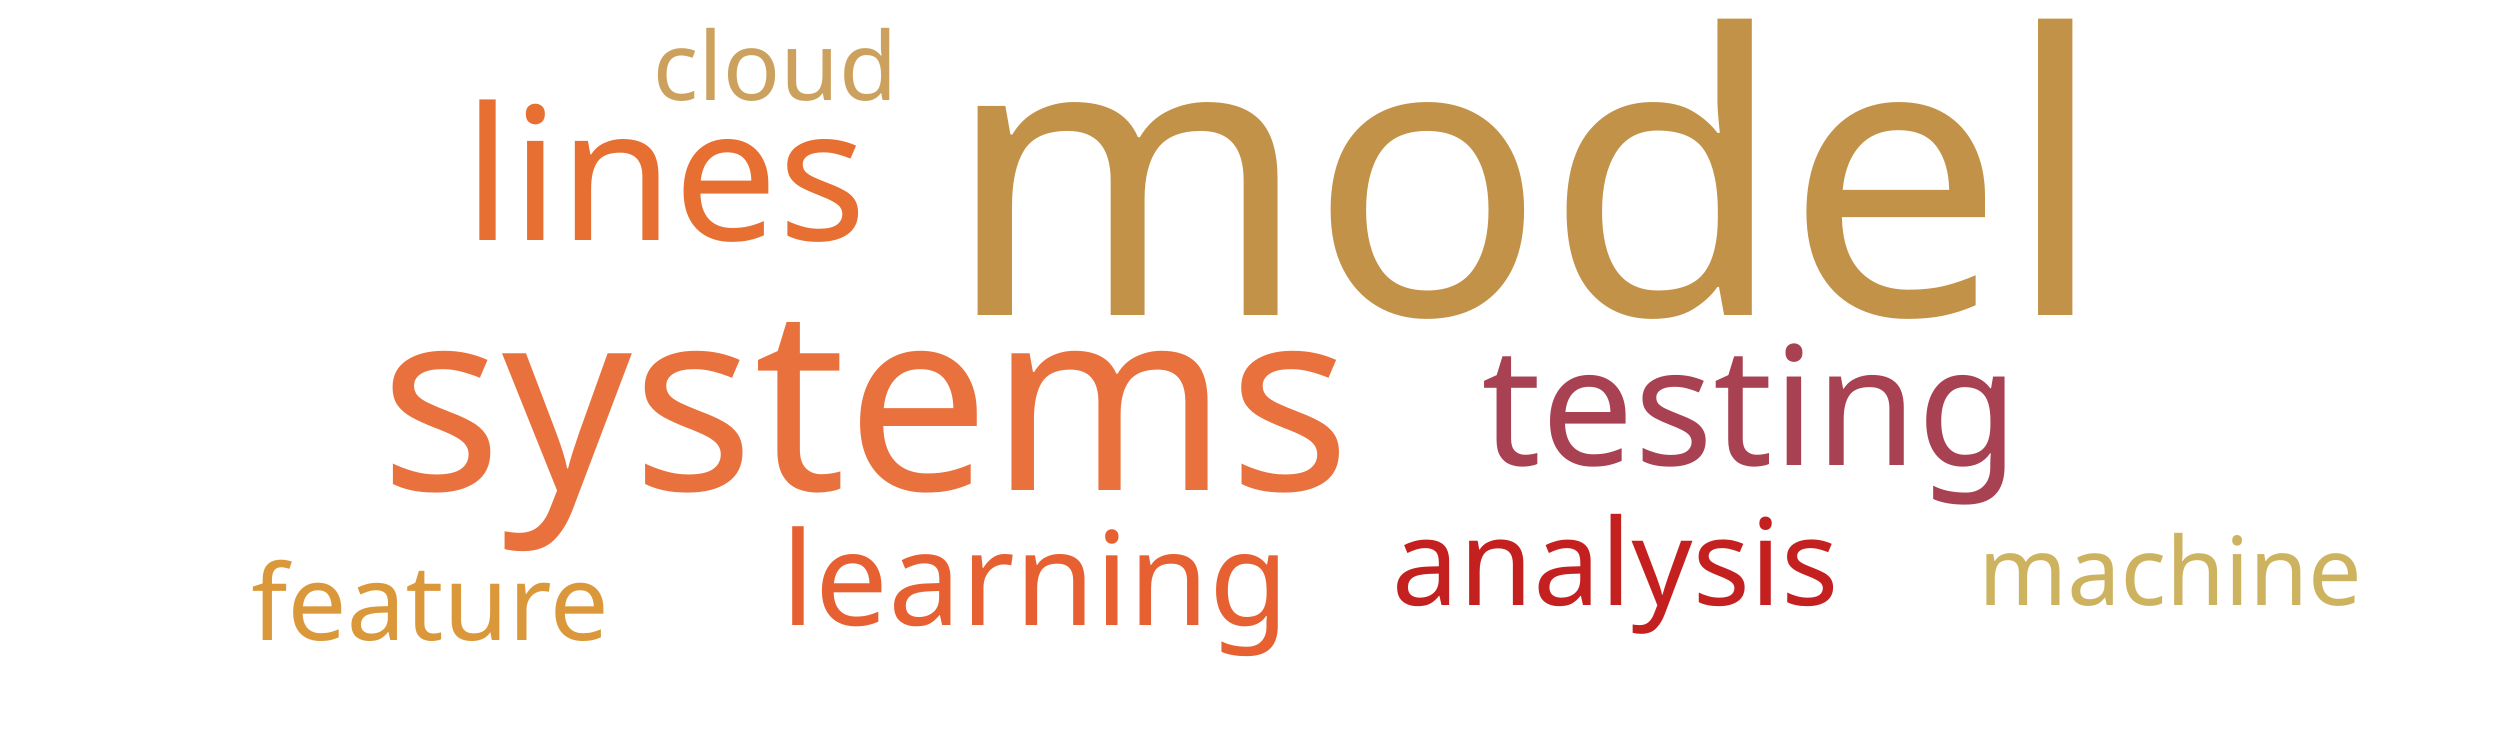
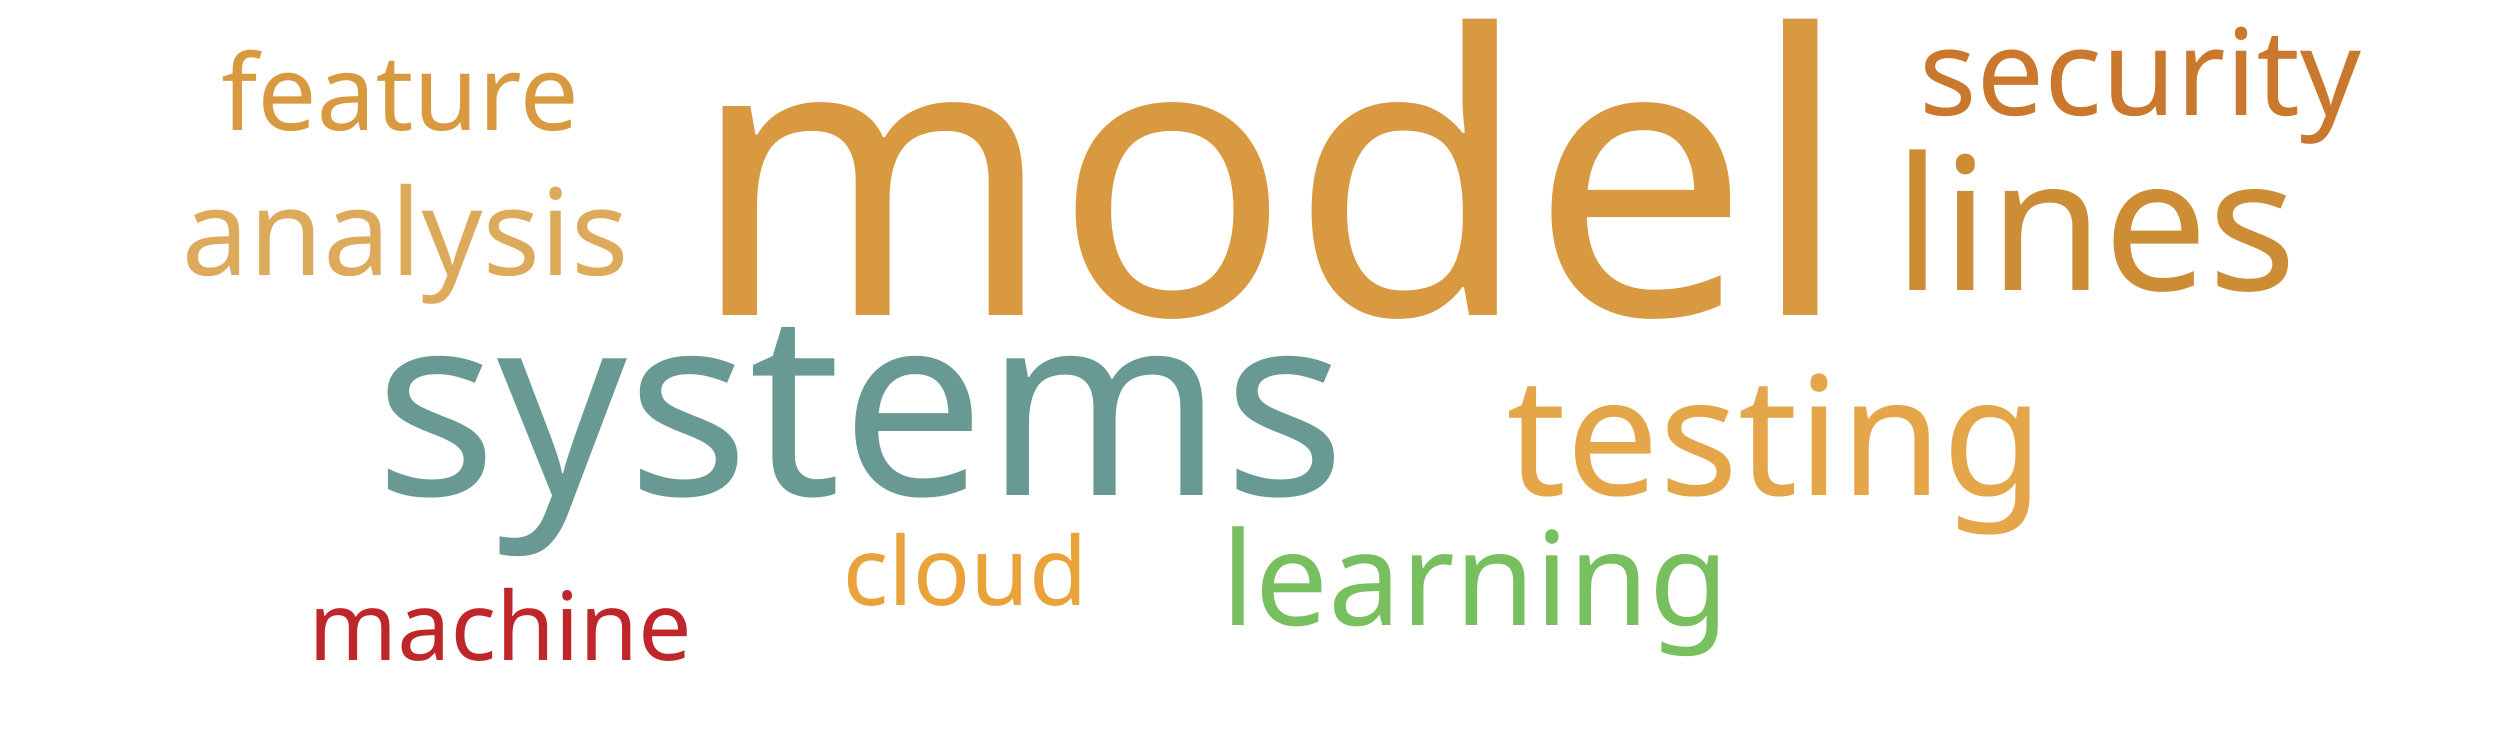
<svg xmlns="http://www.w3.org/2000/svg" width="500" height="150">
  <g transform="translate(250, 75)">
-     <text text-anchor="middle" style="font-family: Impact; font-size: 78px; fill: #c39249" transform="translate(55,-12)rotate(0)">model</text>
-     <text text-anchor="middle" style="font-family: Impact; font-size: 51px; fill: #e9713e" transform="translate(-77,23)rotate(0)">systems</text>
-     <text text-anchor="middle" style="font-family: Impact; font-size: 37px; fill: #e76f31" transform="translate(-117,-27)rotate(0)">lines</text>
-     <text text-anchor="middle" style="font-family: Impact; font-size: 33px; fill: #a84152" transform="translate(100,18)rotate(0)">testing</text>
-     <text text-anchor="middle" style="font-family: Impact; font-size: 26px; fill: #e76032" transform="translate(-43,50)rotate(0)">learning</text>
-     <text text-anchor="middle" style="font-family: Impact; font-size: 24px; fill: #c42020" transform="translate(73,46)rotate(0)">analysis</text>
-     <text text-anchor="middle" style="font-family: Impact; font-size: 21px; fill: #da983a" transform="translate(-164,53)rotate(0)">feature</text>
-     <text text-anchor="middle" style="font-family: Impact; font-size: 19px; fill: #cba15d" transform="translate(-95,-55)rotate(0)">cloud</text>
-     <text text-anchor="middle" style="font-family: Impact; font-size: 19px; fill: #cdb25f" transform="translate(184,46)rotate(0)">machine</text>
+     <text text-anchor="middle" style="font-family: Impact; font-size: 78px; fill: #d89940" transform="translate(4,-12)rotate(0)">model</text>
+     <text text-anchor="middle" style="font-family: Impact; font-size: 51px; fill: #689993" transform="translate(-78,24)rotate(0)">systems</text>
+     <text text-anchor="middle" style="font-family: Impact; font-size: 37px; fill: #cc8d34" transform="translate(169,-17)rotate(0)">lines</text>
+     <text text-anchor="middle" style="font-family: Impact; font-size: 33px; fill: #e5a549" transform="translate(105,24)rotate(0)">testing</text>
+     <text text-anchor="middle" style="font-family: Impact; font-size: 26px; fill: #78c05f" transform="translate(45,50)rotate(0)">learning</text>
+     <text text-anchor="middle" style="font-family: Impact; font-size: 24px; fill: #ddaa5c" transform="translate(-169,-20)rotate(0)">analysis</text>
+     <text text-anchor="middle" style="font-family: Impact; font-size: 24px; fill: #cb782f" transform="translate(178,-52)rotate(0)">security</text>
+     <text text-anchor="middle" style="font-family: Impact; font-size: 21px; fill: #d8993f" transform="translate(-170,-49)rotate(0)">feature</text>
+     <text text-anchor="middle" style="font-family: Impact; font-size: 19px; fill: #eaa23b" transform="translate(-57,46)rotate(0)">cloud</text>
+     <text text-anchor="middle" style="font-family: Impact; font-size: 19px; fill: #bf262a" transform="translate(-150,57)rotate(0)">machine</text>
  </g>
</svg>
